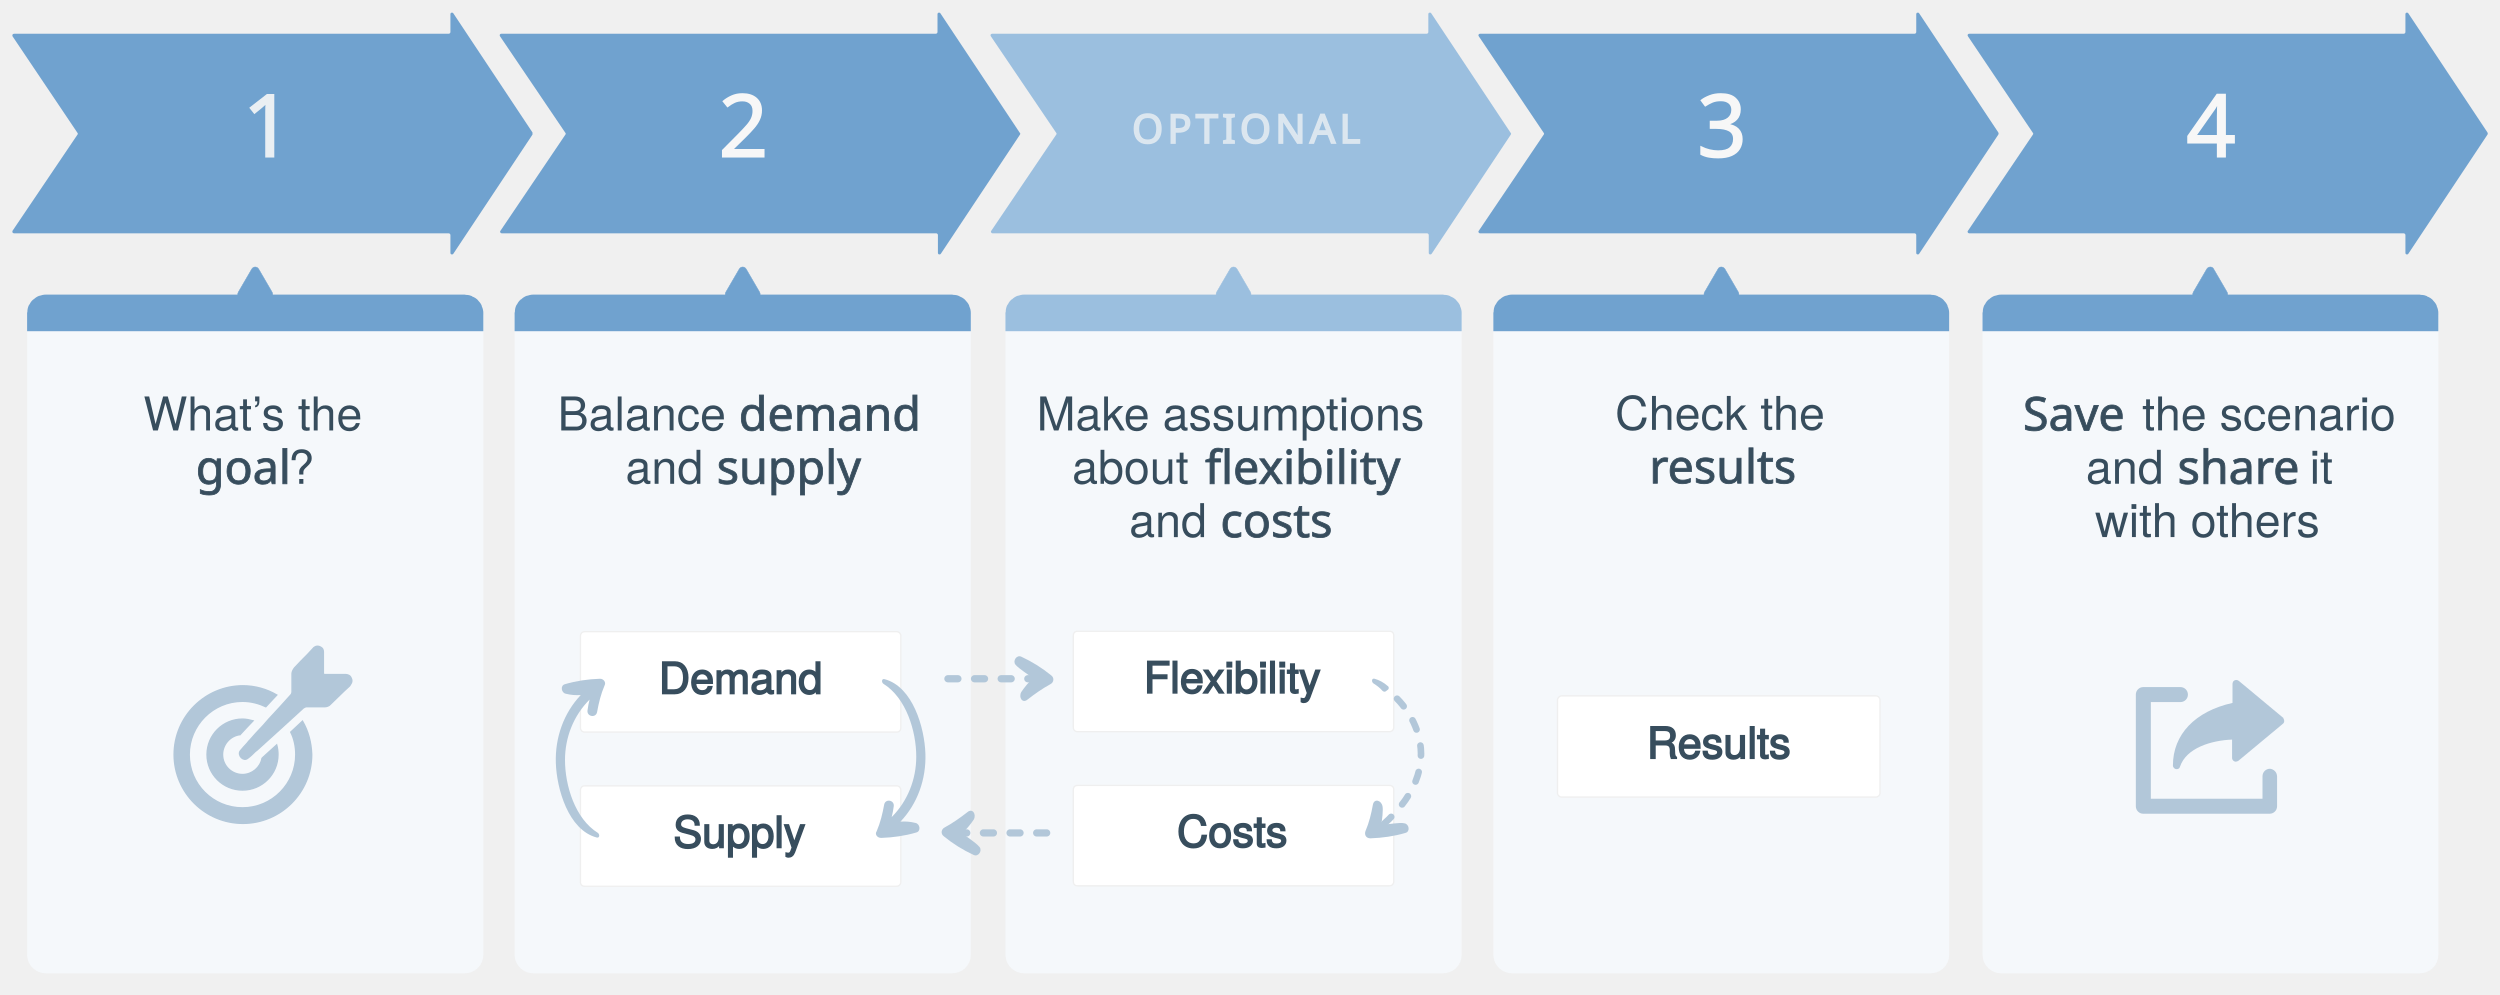
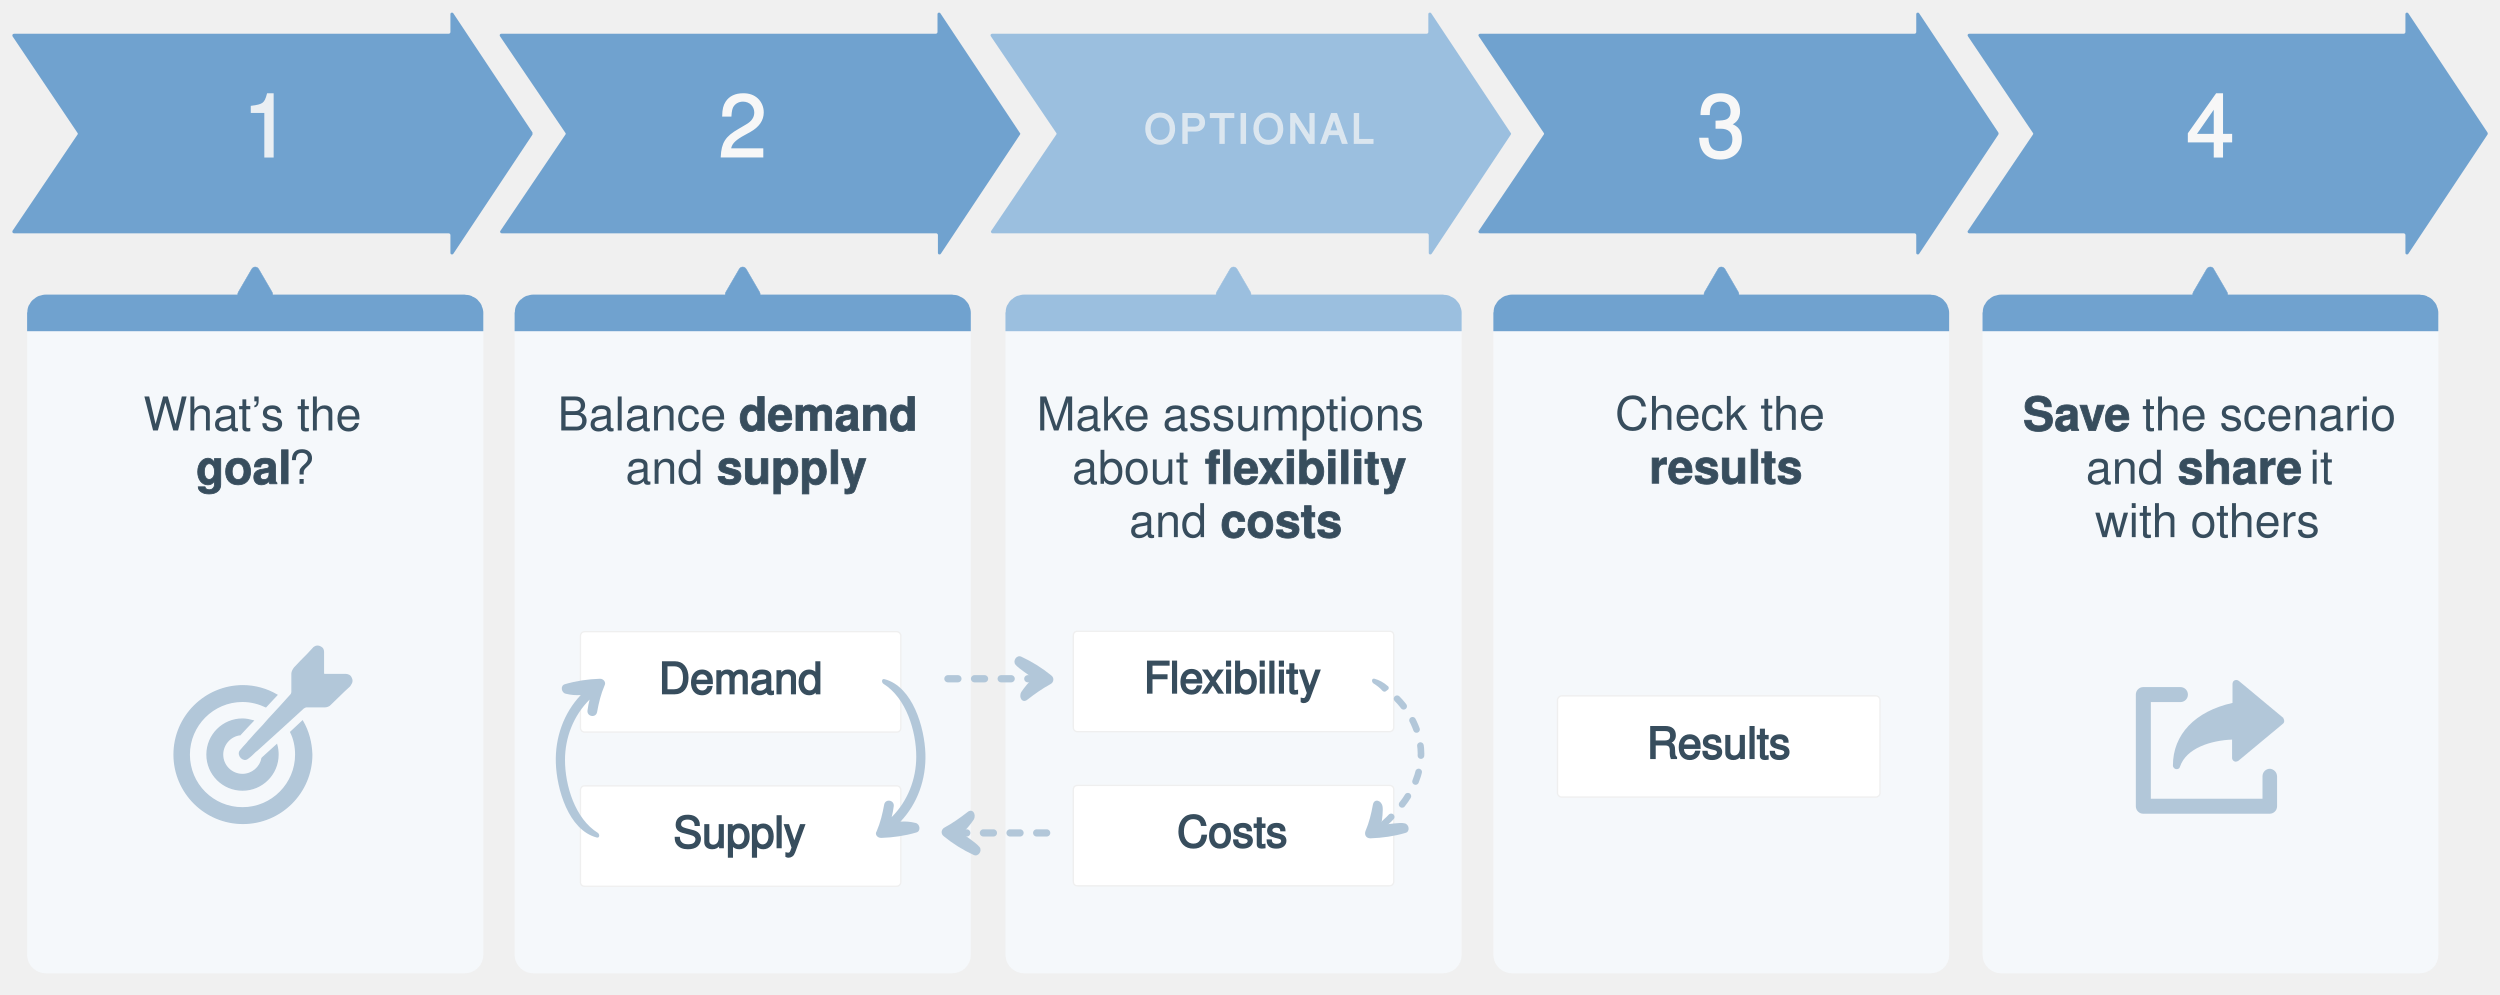
<svg xmlns="http://www.w3.org/2000/svg" version="1.1" id="Layer_1" x="0px" y="0px" viewBox="0 0 600 238.6" style="enable-background:new 0 0 600 238.6;" xml:space="preserve">
  <style type="text/css">
	.st0{fill:#F5F8FB;stroke:#F5F8FB;stroke-width:7.191;stroke-miterlimit:10;}
	.st1{fill:#70A2CF;stroke:#70A2CF;stroke-width:7.191;stroke-miterlimit:10;}
	.st2{fill:none;stroke:#9BBFDF;stroke-width:7.191;stroke-miterlimit:10;}
	.st3{fill:#70A2CF;}
	.st4{fill:#B2C7D9;stroke:#B2C7D9;stroke-width:0.356;stroke-miterlimit:10;}
	.st5{opacity:0.9;}
	.st6{fill:#F7F7F7;stroke:#F7F7F7;stroke-width:0.394;stroke-miterlimit:10;}
	.st7{fill:#374D5D;}
	.st8{fill:#374D5D;stroke:#374D5D;stroke-width:0.197;stroke-miterlimit:10;}
	.st9{fill:#FFFFFF;stroke:#EFEFEF;stroke-width:0.326;stroke-miterlimit:10;}
	.st10{fill:#374D5D;stroke:#374D5D;stroke-width:0.353;stroke-miterlimit:10;}
	.st11{fill:#B2C7D9;}
	.st12{fill:#9BBFDF;}
	.st13{fill:#374D5D;stroke:#374D5D;stroke-width:0.355;stroke-miterlimit:10;}
	.st14{opacity:0.7;}
	.st15{fill:none;stroke:#B2C7D9;stroke-width:1.598;stroke-linecap:round;stroke-miterlimit:10;stroke-dasharray:2.397,3.995;}
	.st16{fill:#70A2CF;stroke:#70A2CF;stroke-width:0.113;stroke-miterlimit:10;}
	.st17{fill:#9BBFDF;stroke:#9BBFDF;stroke-width:0.113;stroke-miterlimit:10;}
	.st18{fill:none;stroke:#B2C7D9;stroke-width:1.736;stroke-linecap:round;stroke-miterlimit:10;stroke-dasharray:2.397,3.995;}
	.st19{opacity:0.9;fill:#F7F7F7;stroke:#F7F7F7;stroke-width:0.4;stroke-miterlimit:10;}
- 	.st20{font-family:'HelveticaNeue-Bold';}
+ 	.st20{font-family:'Helvetica Neue', Helvetica, Arial, sans-serif; }
	.st21{font-size:20.774px;}
	.st22{letter-spacing:2;}
- 	.st23{font-family:'HelveticaNeue';}
+ 	.st23{font-family:'Helvetica Neue', Helvetica, Arial, sans-serif;}
	.st24{font-size:11.186px;}
	.st25{fill:#374D5D;stroke:#374D5D;stroke-width:0.2;stroke-miterlimit:10;}
- 	.st26{font-family:'HelveticaNeue-Medium';}
- 	.st27{font-family:'Helvetica';}
+ 	.st26{font-family:'Helvetica Neue', Helvetica, Arial, sans-serif;}
+ 	.st27{font-family:'Helvetica Neue', Helvetica, Arial, sans-serif;}
	.st28{fill:#374D5D;stroke:#374D5D;stroke-width:0.357;stroke-miterlimit:10;}
	.st29{font-size:10.387px;}
	.st30{fill:#374D5D;stroke:#374D5D;stroke-width:0.359;stroke-miterlimit:10;}
	.st31{fill:#F7F7F7;stroke:#F7F7F7;stroke-width:0.4;stroke-miterlimit:10;}
	.st32{opacity:0.7;fill:#F7F7F7;stroke:#F7F7F7;stroke-width:0.4;stroke-miterlimit:10;}
	.st33{font-size:9.588px;}
	.st34{letter-spacing:1;}
</style>
  <g>
    <path class="st0" d="M112.4,79.1v150.1c0,0.5-0.4,0.8-0.9,0.8H11c-0.5,0-0.9-0.4-0.9-0.8V79.1H112.4z" />
    <path class="st1" d="M112.4,75.9v-0.8c0-0.4-0.4-0.8-0.9-0.8H11c-0.5,0-0.9,0.4-0.9,0.8v0.8H112.4z" />
    <path class="st0" d="M229.4,79.1v150.1c0,0.5-0.4,0.8-0.9,0.8H128c-0.5,0-0.9-0.4-0.9-0.8V79.1H229.4z" />
    <path class="st1" d="M229.4,75.9v-0.8c0-0.4-0.4-0.8-0.9-0.8H128c-0.5,0-0.9,0.4-0.9,0.8v0.8H229.4z" />
    <path class="st0" d="M347.2,79.1v150.1c0,0.5-0.4,0.8-0.9,0.8H245.8c-0.5,0-0.9-0.4-0.9-0.8V79.1H347.2z" />
    <path class="st2" d="M347.2,75.9v-0.8c0-0.4-0.4-0.8-0.9-0.8H245.8c-0.5,0-0.9,0.4-0.9,0.8v0.8H347.2z" />
    <path class="st0" d="M464.2,79.1v150.1c0,0.5-0.4,0.8-0.9,0.8H362.9c-0.5,0-0.9-0.4-0.9-0.8V79.1H464.2z" />
    <path class="st1" d="M464.2,75.9v-0.8c0-0.4-0.4-0.8-0.9-0.8H362.9c-0.5,0-0.9,0.4-0.9,0.8v0.8H464.2z" />
    <path class="st0" d="M581.6,79.1v150.1c0,0.5-0.4,0.8-0.9,0.8H480.3c-0.5,0-0.9-0.4-0.9-0.8V79.1H581.6z" />
    <path class="st1" d="M581.6,75.9v-0.8c0-0.4-0.4-0.8-0.9-0.8H480.3c-0.5,0-0.9,0.4-0.9,0.8v0.8H581.6z" />
    <path class="st3" d="M127.8,32.3l-19,28.6c-0.2,0.3-0.7,0.2-0.7-0.2v-4.3c0-0.2-0.2-0.4-0.4-0.4H3.4C3,56,2.9,55.7,3,55.4   l15.6-23.1c0.1-0.1,0.1-0.3,0-0.4L3,8.7C2.9,8.4,3,8.1,3.4,8.1h104.3c0.2,0,0.4-0.2,0.4-0.4V3.4c0-0.4,0.5-0.5,0.7-0.2l19,28.6   C127.8,32,127.8,32.1,127.8,32.3z" />
    <g>
      <path class="st4" d="M66.4,178.8l-3.2,2.9c-0.1,0.1-0.2,0.2-0.3,0.3c-0.4,2.2-2.4,3.9-4.7,3.9c-2.6,0-4.8-2.1-4.8-4.8    c0-2.4,1.8-4.5,4.2-4.8c0-0.1,0.1-0.1,0.1-0.1l1.3-1.4l0,0c0.6-0.6,1.2-1.3,1.7-1.8c-0.8-0.2-1.6-0.4-2.5-0.4    c-4.7,0-8.5,3.8-8.5,8.5c0,4.7,3.8,8.5,8.5,8.5s8.5-3.8,8.5-8.5C66.7,180.3,66.6,179.5,66.4,178.8z" />
      <path class="st4" d="M72.6,173.1c-0.9,0.9-1.9,1.7-2.8,2.6c0.8,1.6,1.2,3.5,1.2,5.4c0,7-5.7,12.8-12.8,12.8s-12.8-5.7-12.8-12.8    c0-7,5.7-12.8,12.8-12.8c2,0,3.9,0.5,5.6,1.3c0.9-0.9,1.7-1.9,2.6-2.8c-2.4-1.4-5.2-2.2-8.1-2.2c-9.1,0-16.5,7.4-16.5,16.5    c0,9.1,7.4,16.5,16.5,16.5s16.5-7.4,16.5-16.5C74.7,178.2,74,175.5,72.6,173.1z" />
      <path class="st4" d="M84.3,162.8c-0.1-0.2-0.2-0.4-0.3-0.5c-0.3-0.3-0.8-0.4-1.2-0.4c-0.6,0-1.3,0-1.9,0c-1,0-2,0-3,0    c-0.1,0-0.1,0-0.1,0l-0.1-0.1l-0.1-0.1c0,0,0-0.1,0-0.1c0-1,0-2,0-3c0-0.6,0-1.3,0-1.9c0-0.4,0-0.9-0.4-1.2    c-0.1-0.1-0.3-0.2-0.5-0.3c-0.8-0.3-1.4,0.2-1.6,0.5c-0.4,0.5-0.9,0.9-1.3,1.4c-1,1-2.1,2.1-3.1,3.2c-0.3,0.4-0.6,0.9-0.6,1.4    c0,0.8,0,1.6,0,2.3c0,0.7,0,1.4,0,2.1c0,0.2-0.1,0.5-0.3,0.7c-1.7,1.9-3.5,3.9-5.3,5.8l-1.4,1.6c-0.8,0.8-2.6,2.8-3.2,3.5l0,0    l-0.2,0.2c-0.1,0.2-0.3,0.3-0.4,0.5c-0.5,0.5-1,1.1-1.6,1.8c-0.4,0.5-0.2,1.2,0.2,1.6c0,0,0,0,0,0c0.4,0.4,1,0.6,1.5,0.2    c0.7-0.5,1.3-1.1,1.8-1.6c0.2-0.1,0.3-0.3,0.5-0.4l5.3-4.8c1.9-1.7,3.8-3.5,5.8-5.3c0.2-0.1,0.5-0.3,0.7-0.3c0.7,0,1.4,0,2.1,0    c0.8,0,1.6,0,2.3,0c0.5,0,1.1-0.2,1.4-0.6c1.1-1,2.1-2.1,3.2-3.1c0.5-0.4,0.9-0.9,1.4-1.3C84.1,164.2,84.7,163.7,84.3,162.8z" />
    </g>
    <text transform="matrix(1 0 0 1 58.2603 37.6112)" class="st19 st20 st21 st22">1</text>
    <path class="st3" d="M244.8,32.3l-19,28.6c-0.2,0.3-0.7,0.2-0.7-0.2v-4.3c0-0.2-0.2-0.4-0.4-0.4H120.4c-0.3,0-0.5-0.4-0.3-0.6   l15.6-23.1c0.1-0.1,0.1-0.3,0-0.4L120,8.7c-0.2-0.3,0-0.6,0.3-0.6h104.3c0.2,0,0.4-0.2,0.4-0.4V3.4c0-0.4,0.5-0.5,0.7-0.2l19,28.6   C244.9,32,244.9,32.1,244.8,32.3z" />
    <text transform="matrix(1 0 0 1 34.3994 103.3124)">
      <tspan x="0" y="0" class="st7 st23 st24">What’s the </tspan>
-       <tspan x="12.6" y="12.8" class="st25 st26 st24">goal</tspan>
+       <tspan x="12.6" y="12.8" class="st25 st26 st24" font-weight="bold">goal</tspan>
      <tspan x="34.8" y="12.8" class="st7 st23 st24">?</tspan>
    </text>
    <g>
      <text transform="matrix(1 0 0 1 133.8145 103.3124)">
        <tspan x="0" y="0" class="st7 st23 st24">Balance</tspan>
        <tspan x="40.4" y="0" class="st7 st27 st24"> </tspan>
-         <tspan x="43.5" y="0" class="st25 st26 st24">demand</tspan>
+         <tspan x="43.5" y="0" class="st25 st26 st24" font-weight="bold">demand</tspan>
        <tspan x="85.8" y="0" class="st25 st26 st24"> </tspan>
        <tspan x="16.3" y="12.8" class="st7 st23 st24">and </tspan>
-         <tspan x="38.2" y="12.8" class="st25 st26 st24">supply</tspan>
+         <tspan x="38.2" y="12.8" class="st25 st26 st24" font-weight="bold">supply</tspan>
      </text>
    </g>
    <path class="st9" d="M215.2,175.7h-74.9c-0.6,0-1-0.5-1-1v-22.1c0-0.5,0.4-1,1-1h74.9c0.6,0,1,0.5,1,1v22.1   C216.2,175.3,215.8,175.7,215.2,175.7z" />
    <text transform="matrix(1 0 0 1 158.1284 166.4559)" class="st28 st23 st29">Demand</text>
    <path class="st9" d="M215.2,212.7h-74.9c-0.6,0-1-0.4-1-1v-22.1c0-0.5,0.4-1,1-1h74.9c0.6,0,1,0.5,1,1v22.1   C216.2,212.2,215.8,212.7,215.2,212.7z" />
    <text transform="matrix(1 0 0 1 161.6001 203.411)" class="st28 st23 st29">Supply</text>
    <g>
      <path class="st11" d="M144,162.9c-2.9,0.1-5.7,0.5-8.4,1.3c-1.2,0.3-0.9,2.1,0.2,2.3c1.2,0.3,2.4,0.4,3.6,0.3    c-4.1,4.3-6.2,10.2-6,16.3c0.2,6.2,3,16.1,9.8,17.9c0.7,0.2,0.8-0.7,0.3-1.1c-5.5-3.4-7.9-11.4-7.9-17.5c0-5.5,2.1-10.7,5.9-14.5    c-0.2,0.8-0.4,1.7-0.5,2.6c-0.2,1.5,2,1.9,2.3,0.4c0.4-2.2,0.9-4.3,1.8-6.4C145.5,163.8,144.9,162.9,144,162.9z" />
    </g>
    <g>
      <path class="st11" d="M211.5,201.1c2.9-0.1,5.7-0.5,8.4-1.3c1.2-0.3,0.9-2.1-0.2-2.3c-1.2-0.3-2.4-0.4-3.6-0.3    c4.1-4.3,6.2-10.2,6-16.3c-0.2-6.2-3-16.1-9.8-17.9c-0.7-0.2-0.8,0.7-0.3,1.1c5.5,3.4,7.9,11.4,7.9,17.5c0,5.5-2.1,10.7-5.9,14.5    c0.2-0.8,0.4-1.7,0.5-2.6c0.2-1.5-2-1.9-2.3-0.4c-0.4,2.2-0.9,4.3-1.8,6.4C209.9,200.2,210.5,201.1,211.5,201.1z" />
    </g>
    <path class="st12" d="M362.6,32.3l-19,28.6c-0.2,0.3-0.7,0.2-0.7-0.2v-4.3c0-0.2-0.2-0.4-0.4-0.4H238.2c-0.3,0-0.5-0.4-0.3-0.6   l15.6-23.1c0.1-0.1,0.1-0.3,0-0.4L237.8,8.7c-0.2-0.3,0-0.6,0.3-0.6h104.3c0.2,0,0.4-0.2,0.4-0.4V3.4c0-0.4,0.5-0.5,0.7-0.2   l19,28.6C362.7,32,362.7,32.1,362.6,32.3z" />
    <g>
      <text transform="matrix(1 0 0 1 248.8022 103.3124)">
        <tspan x="0" y="0" class="st7 st23 st24">Make assumptions</tspan>
        <tspan x="8.5" y="12.8" class="st7 st23 st24">about</tspan>
        <tspan x="37.3" y="12.8" class="st7 st27 st24"> </tspan>
-         <tspan x="40.4" y="12.8" class="st25 st26 st24">flexibility</tspan>
+         <tspan x="40.4" y="12.8" class="st25 st26 st24" font-weight="bold">flexibility</tspan>
        <tspan x="22.2" y="25.6" class="st7 st23 st24">and </tspan>
-         <tspan x="44.1" y="25.6" class="st25 st26 st24">costs</tspan>
+         <tspan x="44.1" y="25.6" class="st25 st26 st24" font-weight="bold">costs</tspan>
      </text>
    </g>
    <path class="st3" d="M479.6,32.3l-19,28.6c-0.2,0.3-0.7,0.2-0.7-0.2v-4.3c0-0.2-0.2-0.4-0.4-0.4H355.2c-0.3,0-0.5-0.4-0.3-0.6   l15.6-23.1c0.1-0.1,0.1-0.3,0-0.4L354.9,8.7c-0.2-0.3,0-0.6,0.3-0.6h104.3c0.2,0,0.4-0.2,0.4-0.4V3.4c0-0.4,0.5-0.5,0.7-0.2   l19,28.6C479.7,32,479.7,32.1,479.6,32.3z" />
    <g>
      <text transform="matrix(1 0 0 1 387.623 103.1757)">
        <tspan x="0" y="0" class="st7 st23 st24">Check the</tspan>
-         <tspan x="8.2" y="12.8" class="st25 st26 st24">results</tspan>
+         <tspan x="8.2" y="12.8" class="st25 st26 st24" font-weight="bold">results</tspan>
      </text>
    </g>
    <path class="st3" d="M597,32.3l-19,28.6c-0.2,0.3-0.7,0.2-0.7-0.2v-4.3c0-0.2-0.2-0.4-0.4-0.4H472.6c-0.3,0-0.5-0.4-0.3-0.6   l15.6-23.1c0.1-0.1,0.1-0.3,0-0.4L472.3,8.7c-0.2-0.3,0-0.6,0.3-0.6h104.3c0.2,0,0.4-0.2,0.4-0.4V3.4c0-0.4,0.5-0.5,0.7-0.2   l19,28.6C597.1,32,597.1,32.1,597,32.3z" />
    <g>
      <text transform="matrix(1 0 0 1 485.5146 103.3026)">
-         <tspan x="0" y="0" class="st25 st26 st24">Save </tspan>
+         <tspan x="0" y="0" class="st25 st26 st24" font-weight="bold">Save </tspan>
        <tspan x="28.6" y="0" class="st7 st23 st24">the scenario</tspan>
        <tspan x="15.1" y="12.8" class="st7 st23 st24">and </tspan>
-         <tspan x="37.1" y="12.8" class="st25 st26 st24">share </tspan>
+         <tspan x="37.1" y="12.8" class="st25 st26 st24" font-weight="bold">share </tspan>
        <tspan x="68.8" y="12.8" class="st7 st23 st24">it</tspan>
        <tspan x="17.3" y="25.6" class="st7 st23 st24">with others</tspan>
      </text>
    </g>
    <g>
      <path class="st11" d="M548,172.3l-10.7-8.9c-0.4-0.3-0.9-0.3-1.3,0.1c-0.1,0.2-0.2,0.4-0.2,0.6v4.6c-9,2-14.3,7.6-14.3,15    c0,0.5,0.4,0.9,0.9,0.9c0.4,0,0.7-0.2,0.8-0.6c1.5-4.5,7.5-6.3,12.5-6.5v4.4c0,0.5,0.4,0.9,0.9,0.9c0.2,0,0.4-0.1,0.6-0.2    l10.7-8.9c0.4-0.3,0.4-0.9,0.1-1.3C548.1,172.3,548,172.3,548,172.3L548,172.3z" />
      <path class="st11" d="M544.8,184.5c-1,0-1.8,0.8-1.8,1.8v0v5.4h-26.8v-23.2h7.1c1,0,1.8-0.8,1.8-1.8s-0.8-1.8-1.8-1.8h-8.9    c-1,0-1.8,0.8-1.8,1.8c0,0,0,0,0,0v26.8c0,1,0.8,1.8,1.8,1.8h0h30.3c1,0,1.8-0.8,1.8-1.8v0v-7.1    C546.5,185.3,545.7,184.6,544.8,184.5C544.8,184.5,544.8,184.5,544.8,184.5z" />
    </g>
    <path class="st9" d="M333.5,175.6h-74.9c-0.6,0-1-0.4-1-1v-22.1c0-0.6,0.4-1,1-1h74.9c0.6,0,1,0.4,1,1v22.1   C334.5,175.1,334.1,175.6,333.5,175.6z" />
    <text transform="matrix(1 0 0 1 274.5171 166.3065)" class="st28 st23 st29">Flexibility</text>
    <path class="st9" d="M450.2,191.3h-75.4c-0.5,0-1-0.4-1-1V168c0-0.5,0.5-1,1-1h75.4c0.6,0,1,0.5,1,1v22.3   C451.2,190.9,450.7,191.3,450.2,191.3z" />
    <text transform="matrix(1 0 0 1 395.2559 181.9979)" class="st30 st23 st29">Results</text>
    <path class="st9" d="M333.5,212.6h-74.9c-0.6,0-1-0.4-1-1v-22.1c0-0.6,0.4-1,1-1h74.9c0.6,0,1,0.4,1,1v22.1   C334.5,212.1,334.1,212.6,333.5,212.6z" />
    <text transform="matrix(1 0 0 1 282.4937 203.2626)" class="st28 st23 st29">Costs</text>
    <g>
      <path class="st11" d="M329.9,162.9c-0.7-0.2-0.8,0.7-0.3,1.1c0.8,0.5,1.6,1.1,2.2,1.8c0.2,0.2,0.6,0.3,0.8,0.1    c0.1-0.1,0.3-0.2,0.4-0.3c0.4-0.2,0.4-0.8,0-1C332.1,163.8,331,163.2,329.9,162.9z" />
      <g>
        <path class="st11" d="M331.5,197.8c0.2-0.8,0.5-3.5,0.3-4.3c-0.3-1.5-2-1.9-2.3-0.4c-0.4,2.2-0.9,4.3-1.8,6.4     c-0.3,0.9,0.2,1.7,1.2,1.7c2.9-0.1,5.7-0.5,8.4-1.3c1.2-0.3,0.9-2.1-0.2-2.3c-1.2-0.3-4.1,0.3-5.2,0.3" />
      </g>
    </g>
    <g>
      <text transform="matrix(1 0 0 1 172.4751 37.6112)" class="st31 st20 st21 st22">2</text>
    </g>
-     <text transform="matrix(1 0 0 1 271.6992 34.3324)" class="st32 st20 st33 st34">OPTIONAL</text>
+     <text transform="matrix(1 0 0 1 274.6992 34.3324)" class="st32 st20 st33 st34">OPTIONAL</text>
    <g>
      <text transform="matrix(1 0 0 1 407.3359 37.6112)" class="st31 st20 st21 st22">3</text>
    </g>
    <g>
      <text transform="matrix(1 0 0 1 524.7021 37.6112)" class="st31 st20 st21 st22">4</text>
    </g>
    <path class="st15" d="M335.3,167.7c0,0,16.1,15-5.6,32.1" />
    <path class="st16" d="M62.1,64.6l3.2,5.5c0.4,0.7-0.1,1.5-0.9,1.5h-6.3c-0.8,0-1.3-0.8-0.9-1.5l3.2-5.5   C60.8,63.9,61.7,63.9,62.1,64.6z" />
    <path class="st16" d="M179.1,64.6l3.2,5.5c0.4,0.7-0.1,1.5-0.9,1.5h-6.3c-0.8,0-1.3-0.8-0.9-1.5l3.2-5.5   C177.8,63.9,178.7,63.9,179.1,64.6z" />
    <path class="st17" d="M296.9,64.6l3.2,5.5c0.4,0.7-0.1,1.5-0.9,1.5h-6.3c-0.8,0-1.3-0.8-0.9-1.5l3.2-5.5   C295.6,63.9,296.5,63.9,296.9,64.6z" />
    <path class="st16" d="M414,64.6l3.2,5.5c0.4,0.7-0.1,1.5-0.9,1.5h-6.3c-0.8,0-1.3-0.8-0.9-1.5l3.2-5.5   C412.6,63.9,413.6,63.9,414,64.6z" />
    <path class="st16" d="M531.3,64.6l3.2,5.5c0.4,0.7-0.1,1.5-0.9,1.5h-6.3c-0.8,0-1.3-0.8-0.9-1.5l3.2-5.5   C530,63.9,531,63.9,531.3,64.6z" />
    <g>
      <path class="st11" d="M247.9,162.8c-0.7,0.5-2.3,2.5-2.8,3.3c-0.7,1.3,0.3,2.8,1.5,1.8c1.8-1.4,3.5-2.6,5.5-3.7    c0.8-0.4,1-1.5,0.2-2.1c-2.2-1.8-4.6-3.3-7.2-4.5c-1.1-0.5-2.1,1-1.4,1.9C244.5,160.5,247,162,247.9,162.8" />
    </g>
    <line class="st18" x1="227.5" y1="162.9" x2="249.7" y2="162.9" />
    <g>
      <path class="st11" d="M230.9,200c0.7-0.5,2.3-2.5,2.8-3.3c0.7-1.3-0.3-2.8-1.5-1.8c-1.8,1.4-3.5,2.6-5.5,3.7    c-0.8,0.4-1,1.5-0.2,2.1c2.2,1.8,4.6,3.3,7.2,4.5c1.1,0.5,2.1-1,1.4-1.9C234.2,202.2,231.8,200.7,230.9,200" />
    </g>
    <line class="st18" x1="251.2" y1="199.9" x2="229.1" y2="199.9" />
  </g>
</svg>
